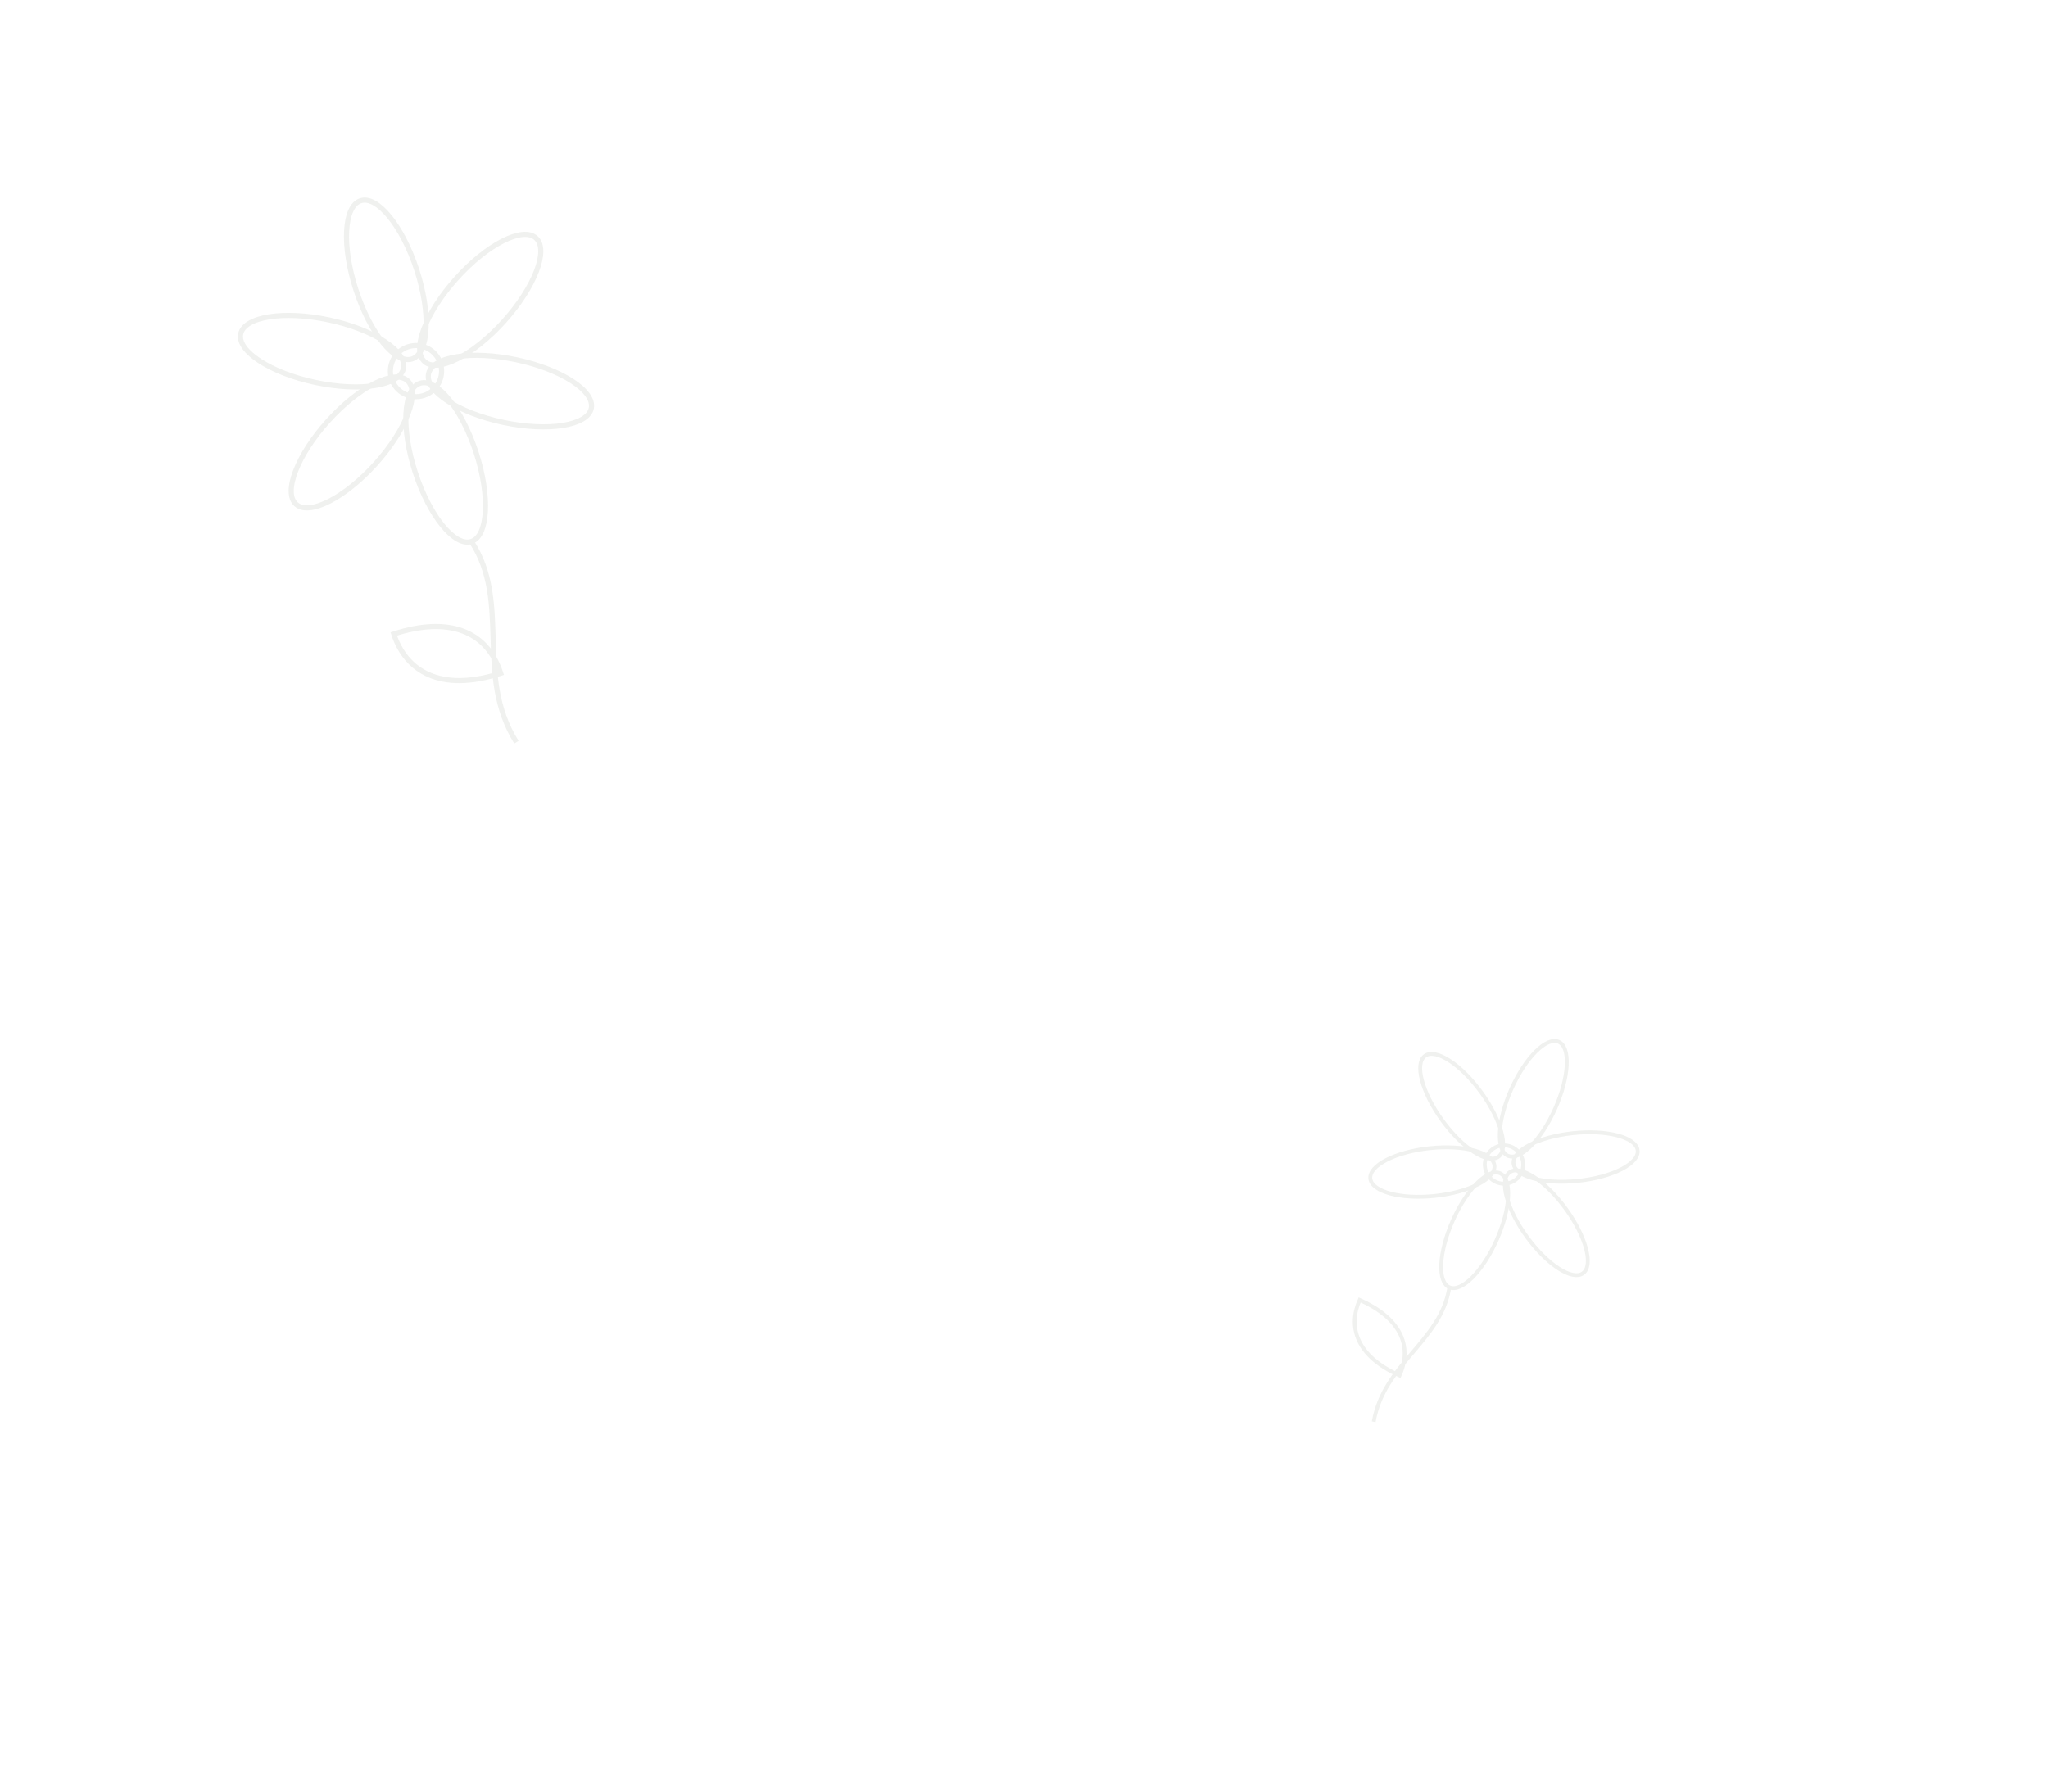
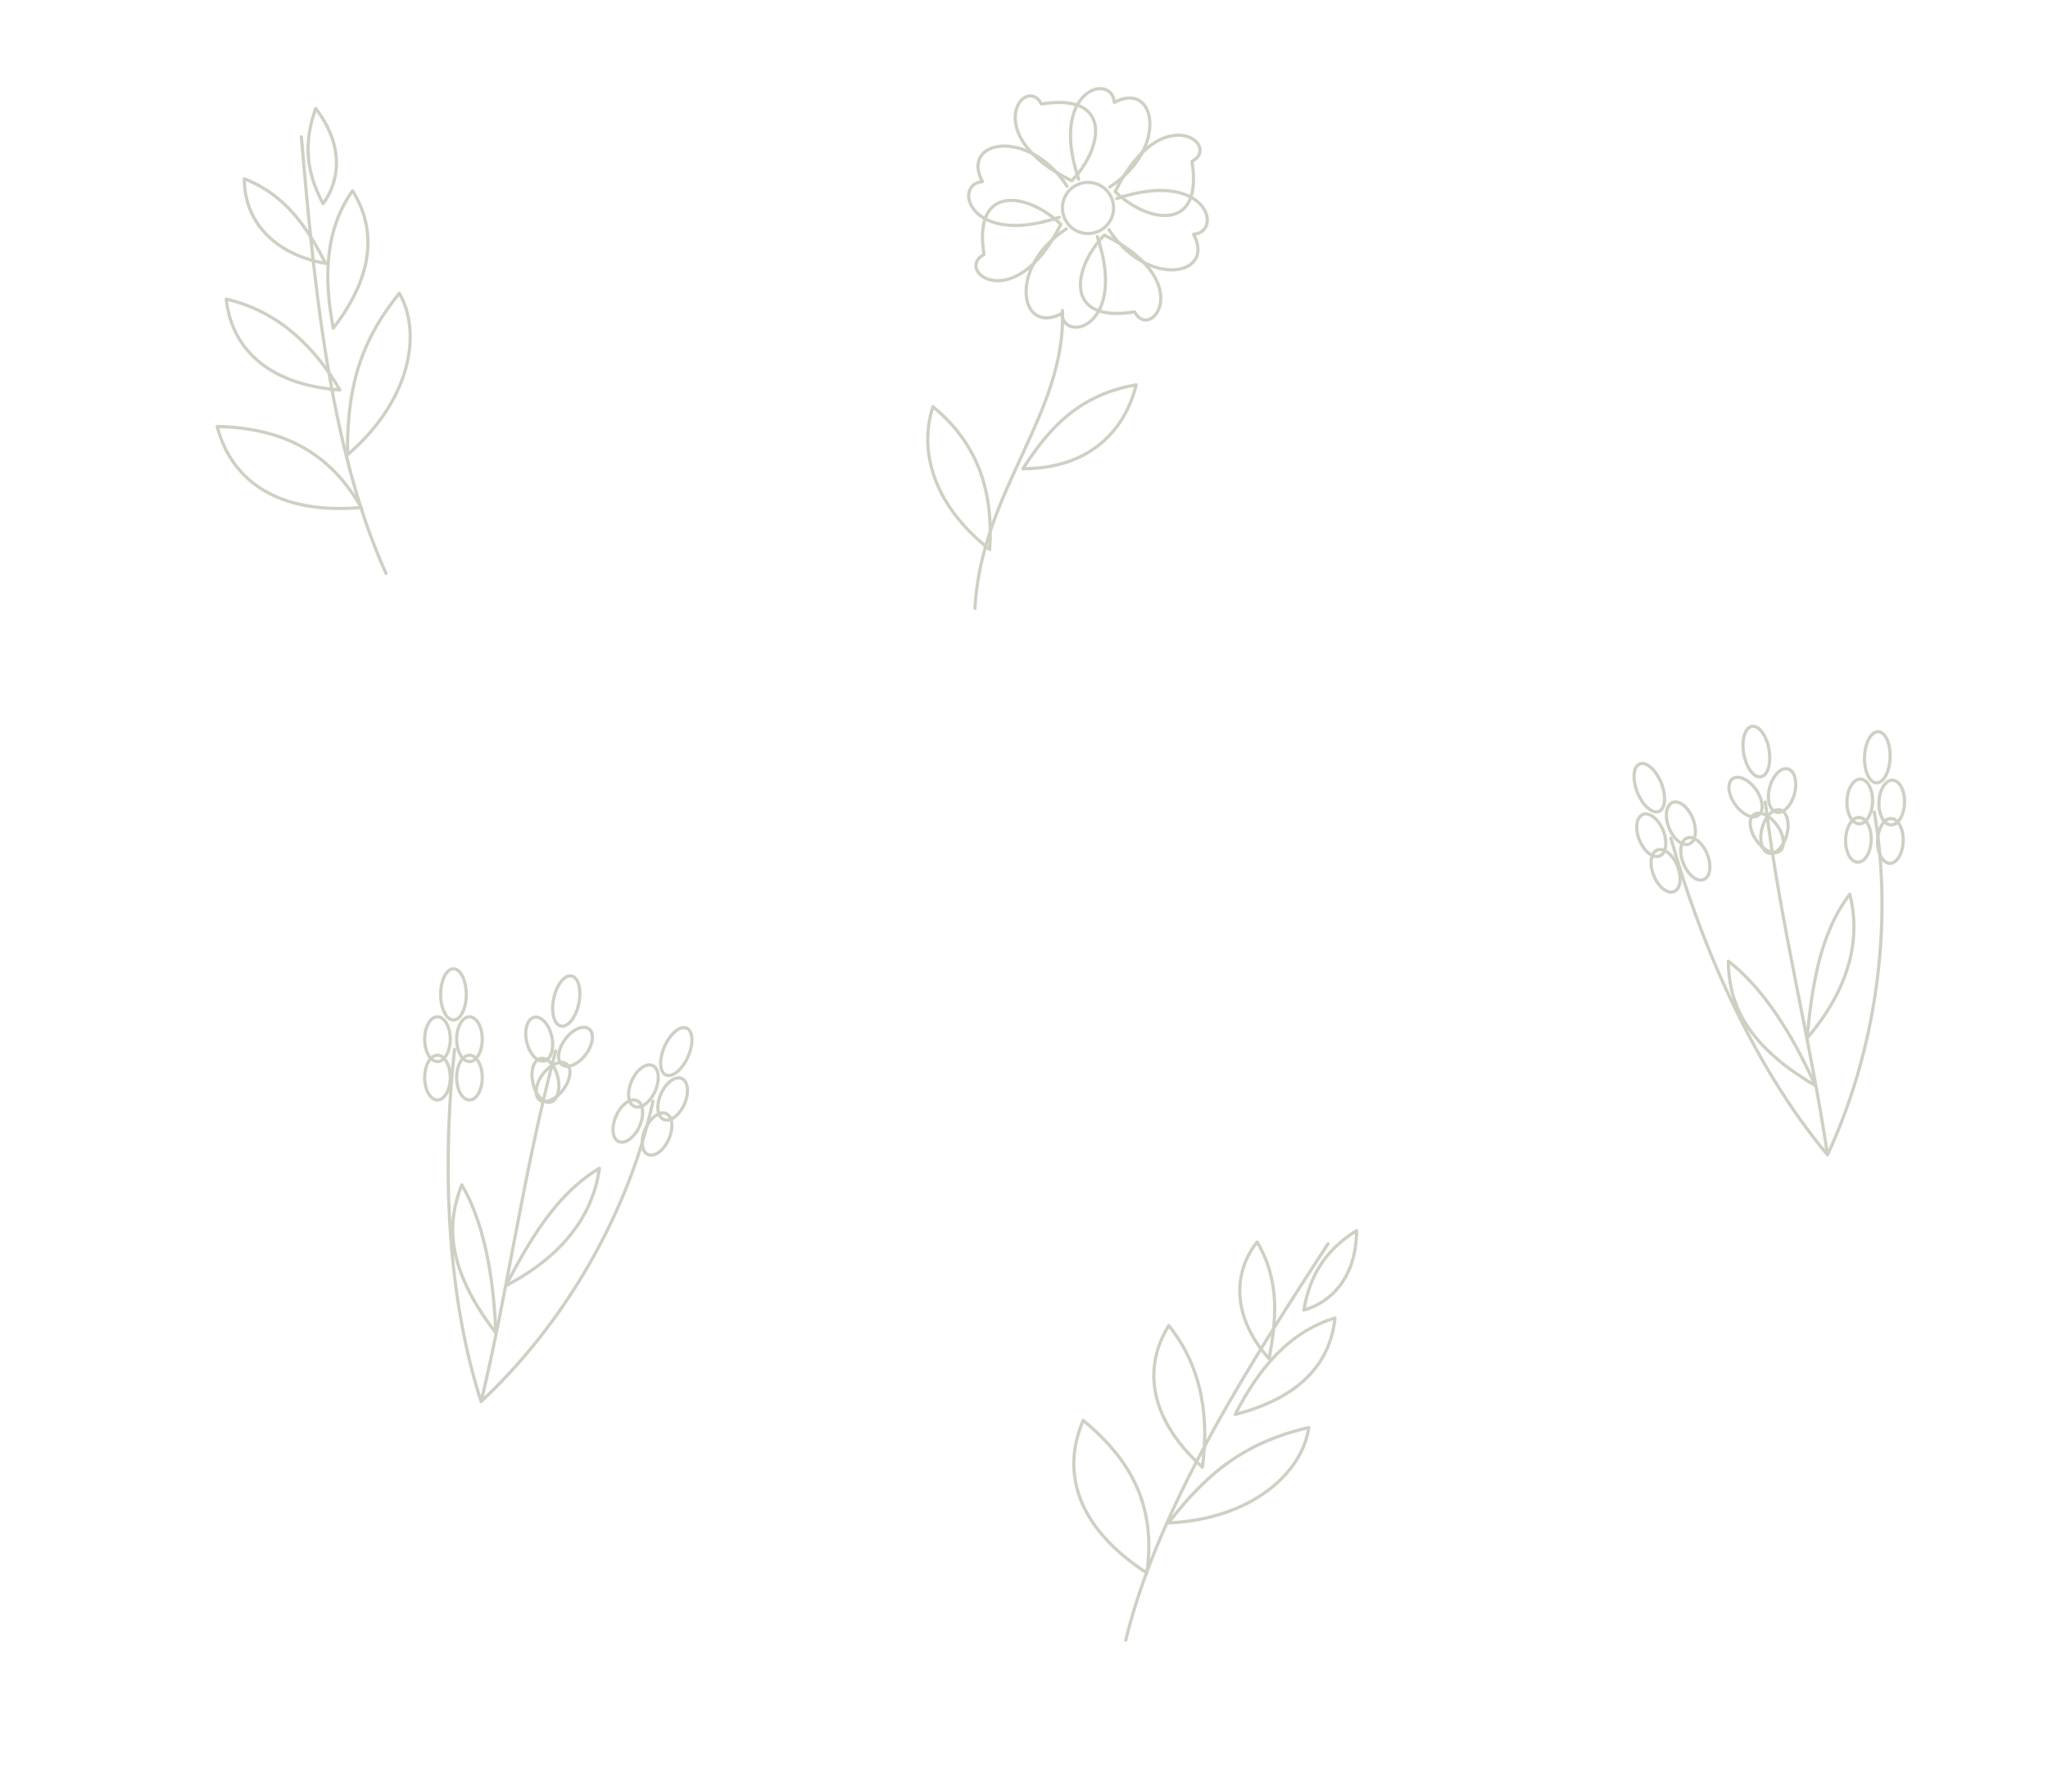
- <svg xmlns="http://www.w3.org/2000/svg" width="320" height="280" viewBox="0 0 320 280" fill="none">
+ <svg xmlns="http://www.w3.org/2000/svg" width="640" height="560" viewBox="0 0 640 560" fill="none">
  <defs>
-     <g id="flower" stroke="#647257" stroke-width=".8" opacity=".1">
-       <ellipse rx="5" ry="13" cy="-15" />
-       <ellipse rx="5" ry="13" cy="-15" transform="rotate(60)" />
-       <ellipse rx="5" ry="13" cy="-15" transform="rotate(120)" />
-       <ellipse rx="5" ry="13" cy="-15" transform="rotate(180)" />
-       <ellipse rx="5" ry="13" cy="-15" transform="rotate(240)" />
-       <ellipse rx="5" ry="13" cy="-15" transform="rotate(300)" />
-       <circle r="4" />
-       <path d="M0 28c3 11-6 20-3 32M-2 49c-10 0-14-5-14-11 9 0 14 4 14 11Z" />
+     <g id="fern">
+       <path d="M0 138C-5 94 8 39 17 0M-1 116C-27 110-37 95-36 78-16 85-5 97-1 116ZM0 99C24 89 34 70 31 56 14 67 6 80 0 99ZM4 79C-18 70-24 55-21 41-6 50 1 65 4 79ZM8 60C27 47 30 33 27 21 15 30 10 44 8 60ZM12 40C-3 32-8 19-4 7 7 16 10 28 12 40ZM17 22C15 11 17 2 24-7 29 7 24 17 17 22Z" />
+     </g>
+     <g id="lavender">
+       <path d="M0 133C1 97-2 61 0 21M0 111C-20 94-22 80-20 68-9 80-3 99 0 111ZM0 96C17 82 22 67 21 54 9 65 4 82 0 96ZM0 133C-19 100-28 58-31 27M0 133C23 100 33 61 33 30" />
+       <g transform="translate(0 19)">
+         <ellipse rx="4" ry="8" cy="-14" />
+         <ellipse rx="4" ry="7" cx="-5" cy="-3" transform="rotate(-25)" />
+         <ellipse rx="4" ry="7" cx="5" cy="-3" transform="rotate(25)" />
+         <ellipse rx="4" ry="7" cx="-6" cy="10" transform="rotate(-25)" />
+         <ellipse rx="4" ry="7" cx="6" cy="10" transform="rotate(25)" />
+       </g>
+       <g transform="translate(-32 24) rotate(-12)">
+         <ellipse rx="4" ry="8" cy="-14" />
+         <ellipse rx="4" ry="7" cx="-5" />
+         <ellipse rx="4" ry="7" cx="5" />
+         <ellipse rx="4" ry="7" cx="-5" cy="12" />
+         <ellipse rx="4" ry="7" cx="5" cy="12" />
+       </g>
+       <g transform="translate(34 27) rotate(12)">
+         <ellipse rx="4" ry="8" cy="-14" />
+         <ellipse rx="4" ry="7" cx="-5" />
+         <ellipse rx="4" ry="7" cx="5" />
+         <ellipse rx="4" ry="7" cx="-5" cy="12" />
+         <ellipse rx="4" ry="7" cx="5" cy="12" />
+       </g>
+     </g>
+     <g id="cosmos">
+       <path d="M0 33C9 64-11 94-4 130M-4 111C-24 102-33 87-32 72-15 80-7 94-4 111ZM0 84C20 79 28 65 28 50 12 57 5 69 0 84Z" />
+       <circle r="8" />
+       <path d="M-5-8C-21-33-3-43 0-34 11-44 20-24 5-8M8-5C33-21 43-3 34 0 44 11 24 20 8 5M5 8C21 33 3 43 0 34-11 44-20 24-5 8M-8 5C-33 21-43 3-34 0-44-11-24-20-8-5" />
+       <path d="M-7-7C-39-14-29-36-22-28-1-37 0-19-7-7M7-7C14-39 36-29 28-22 37-1 19 0 7-7M7 7C39 14 29 36 22 28 1 37 0 19 7 7M-7 7C-14 39-36 29-28 22-37 1-19 0-7 7" />
    </g>
  </defs>
-   <use href="#flower" transform="translate(65 58) rotate(-18)" />
-   <use href="#flower" transform="translate(235 182) rotate(24) scale(.75)" />
+   <g stroke="#9aa488" stroke-width="1" stroke-linecap="round" stroke-linejoin="round" opacity=".5">
+     <use href="#fern" transform="translate(78 48) rotate(-18)" />
+     <use href="#cosmos" transform="translate(340 65) rotate(14)" />
+     <use href="#lavender" transform="translate(548 230) rotate(-10)" />
+     <use href="#lavender" transform="translate(178 308) rotate(12)" />
+     <use href="#fern" transform="translate(399 383) rotate(20)" />
+   </g>
</svg>
